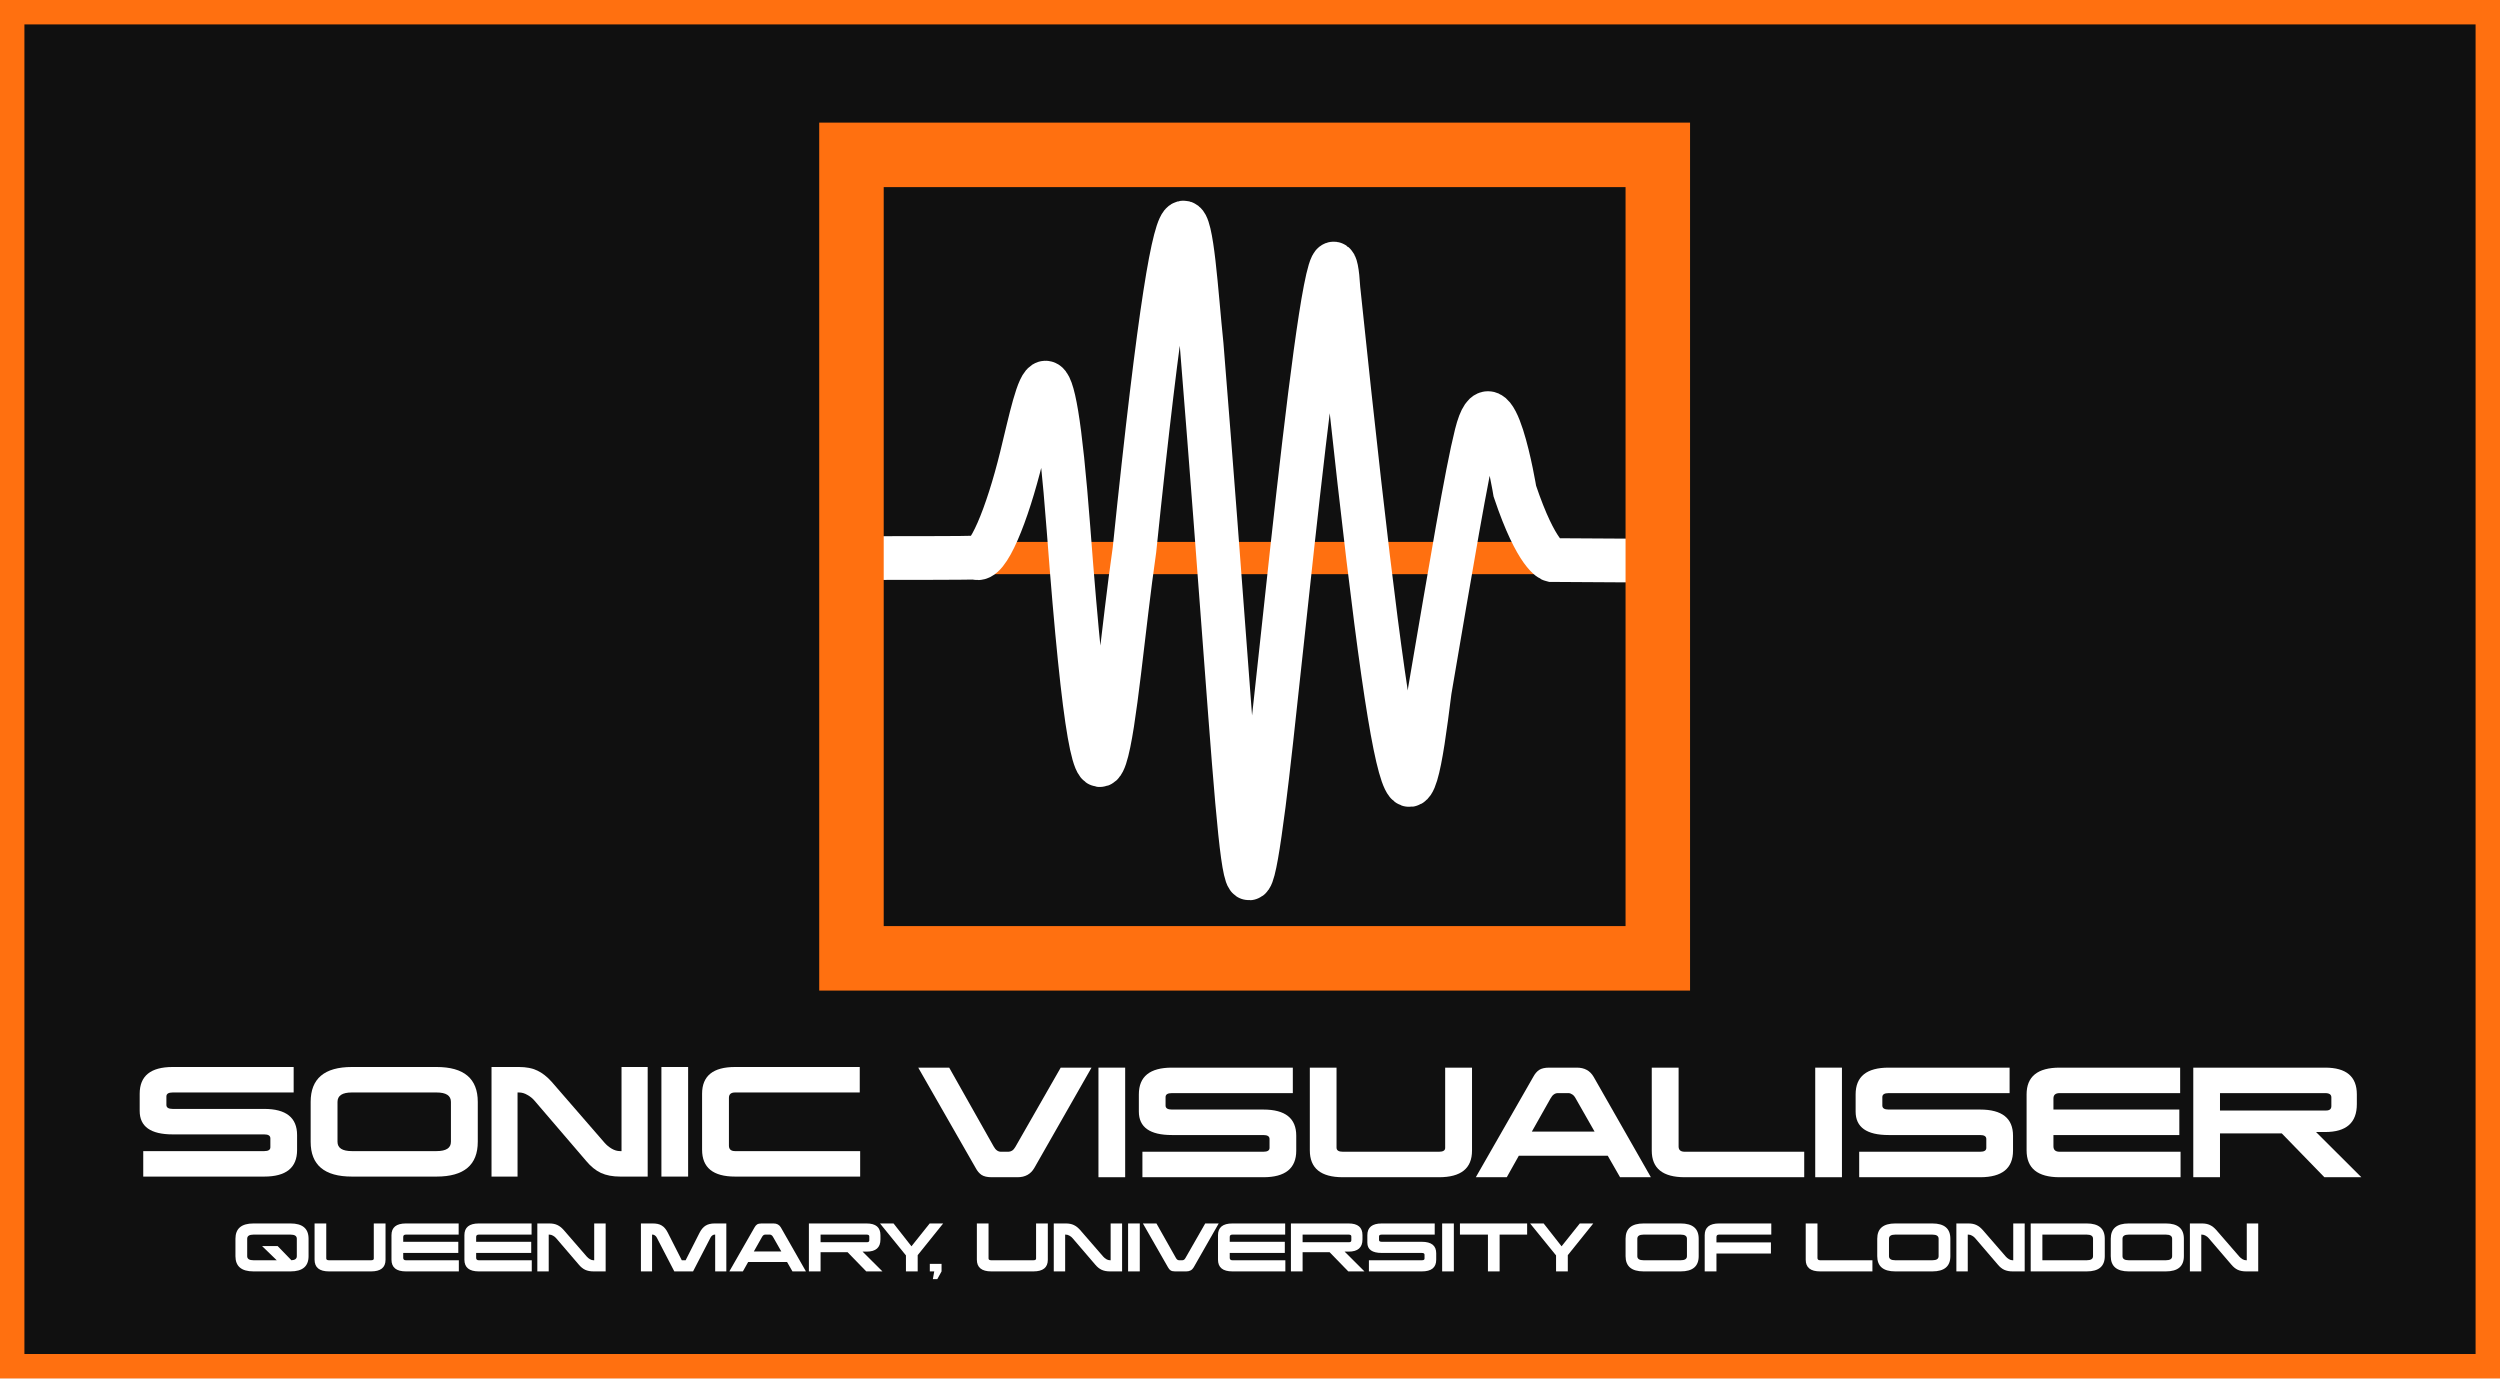
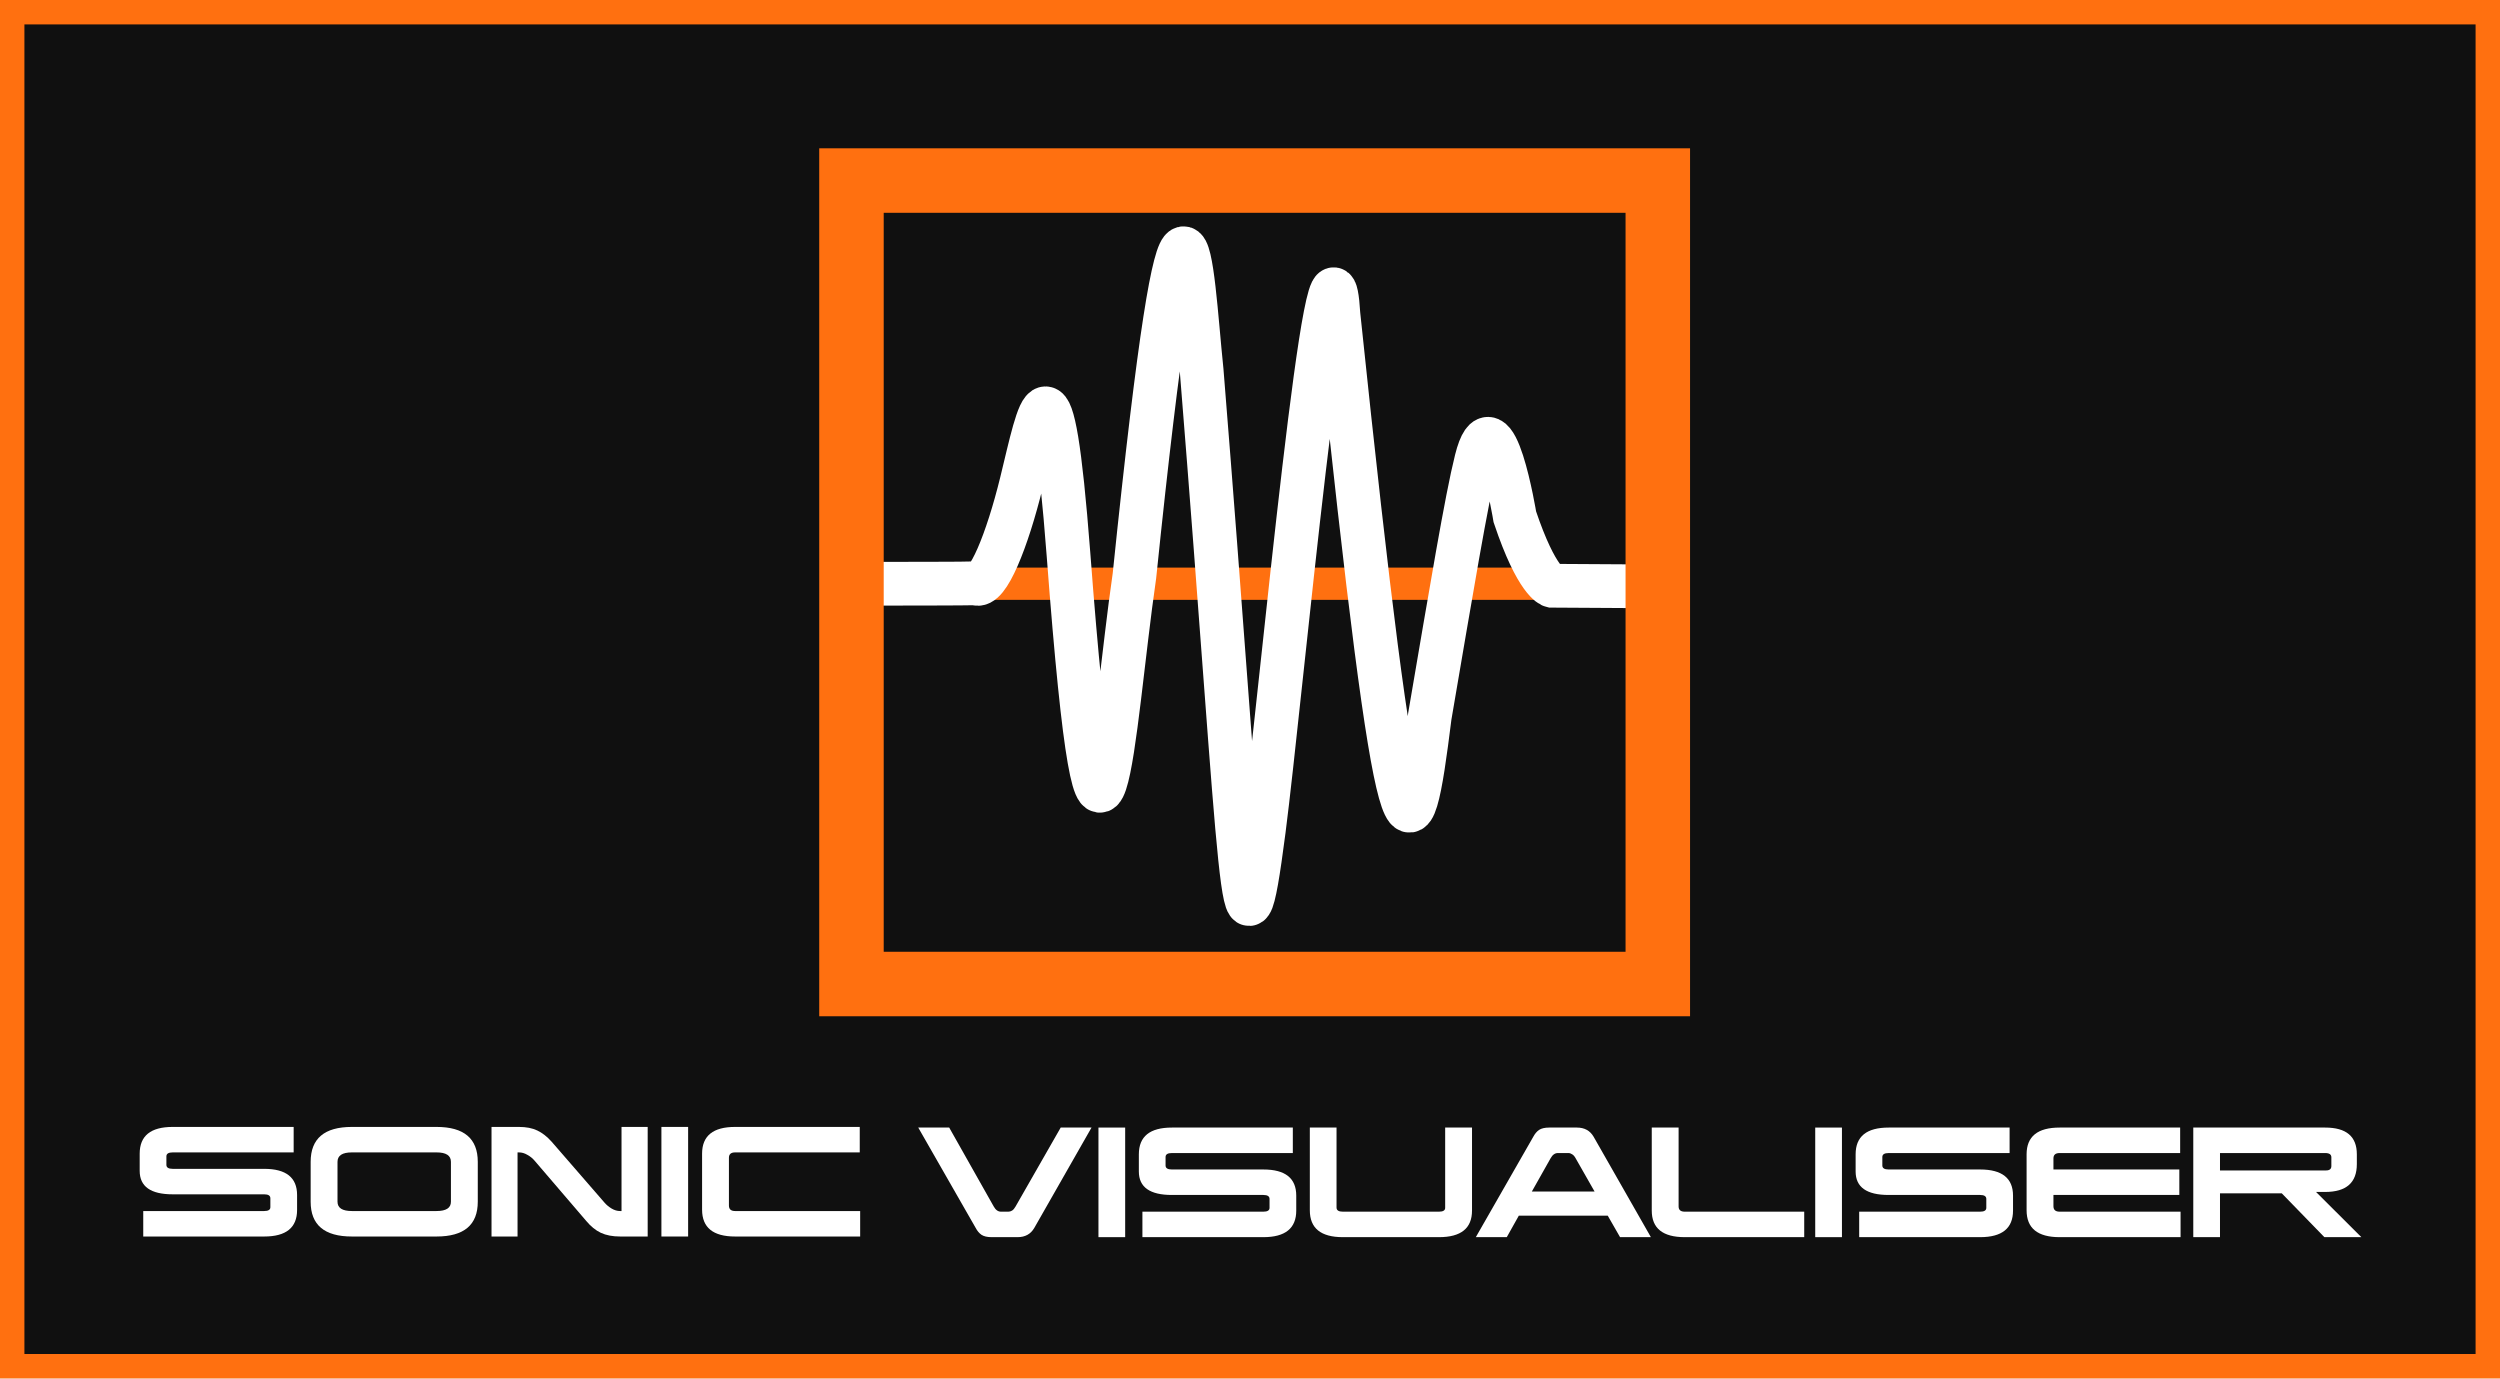
<svg xmlns="http://www.w3.org/2000/svg" width="584" height="322" id="svg1952" version="1.1">
  <defs id="defs1954" />
  <g id="layer1" transform="translate(-26,-55)">
    <rect style="fill:#101010;fill-opacity:1;stroke:#ff7010;stroke-width:5.704;stroke-linejoin:miter;stroke-miterlimit:4;stroke-dasharray:none;stroke-opacity:1" id="rect3849" width="578.296" height="316.296" x="28.852" y="57.852" />
-     <path style="fill:none;fill-rule:evenodd;stroke:#ff7010;stroke-width:7.533px;stroke-linecap:butt;stroke-linejoin:miter;stroke-opacity:1" d="m 228.083,185.358 177.739,0" id="path4036-8" />
-     <path style="fill:none;fill-rule:evenodd;stroke:#ffffff;stroke-width:10.215;stroke-linecap:butt;stroke-linejoin:miter;stroke-miterlimit:1.4;stroke-dasharray:none;stroke-dashoffset:0;stroke-opacity:1;marker-start:none;marker-mid:none;marker-end:none" d="m 230.223,185.361 c 21.351,0 23.703,-0.089 23.703,-0.089 2.721,1.475 7.367,-9.995 10.696,-23.586 4.246,-17.336 7.044,-34.419 10.977,16.814 7.542,99.854 10.221,40.805 15.408,4.98 11.952,-115.751 13.169,-72.238 15.701,-47.9 9.735,120.361 9.315,147.335 14.518,107.361 3.867,-29.707 15.376,-154.929 17.439,-120.41 14.353,137.198 16.918,129.105 21.328,93.845 5.056,-29.549 8.579,-50.793 10.868,-59.904 4.139,-16.472 9.007,13.268 9.007,13.268 5.132,15.26 8.625,16.089 8.625,16.089 l 19.305,0.116" id="path3783-4" />
-     <rect style="fill:none;stroke:#ff7010;stroke-width:15.066;stroke-linejoin:miter;stroke-miterlimit:4;stroke-dasharray:none;stroke-opacity:1" id="rect3775-0" width="188.362" height="187.689" x="224.901" y="91.177" />
-     <g style="font-style:normal;font-variant:normal;font-weight:normal;font-stretch:normal;font-size:32px;line-height:125%;font-family:Korataki;text-align:start;writing-mode:lr-tb;text-anchor:start;fill:#ffffff;fill-opacity:1;stroke:none;stroke-width:1px;stroke-linecap:butt;stroke-linejoin:miter;stroke-opacity:1" id="text2049">
-       <path d="m 258.132,322.832 q 0.672,1.216 1.696,1.216 l 1.728,0 q 0.448,0 0.864,-0.256 0.448,-0.288 0.8,-0.928 l 10.56,-18.464 7.2,0 -13.376,23.456 Q 266.356,330 263.7,330 l -6.048,0 q -1.536,0 -2.368,-0.544 -0.8,-0.544 -1.376,-1.632 L 240.5,304.4 l 7.232,0 10.4,18.432 z" style="" id="path4229" />
-       <path d="m 282.6,304.4 6.24,0 0,25.6 -6.24,0 0,-25.6 z" style="" id="path4231" />
-       <path d="m 328.004,304.4 0,5.952 -28.256,0 q -1.472,0 -1.472,0.928 l 0,1.984 q 0,0.928 1.472,0.928 l 21.376,0 q 7.68,0 7.68,6.112 l 0,3.488 q 0,6.208 -7.68,6.208 l -28.256,0 0,-5.952 28.256,0 q 1.44,0 1.44,-0.896 l 0,-2.08 q 0,-0.928 -1.44,-0.928 l -21.376,0 q -7.712,0 -7.712,-5.472 l 0,-4.032 q 0,-6.24 7.712,-6.24 l 28.256,0 z" style="" id="path4233" />
-       <path d="m 362.151,324.048 q 1.44,0 1.44,-0.896 l 0,-18.752 6.272,0 0,19.392 q 0,6.208 -7.712,6.208 l -22.464,0 q -7.712,0 -7.712,-6.272 l 0,-19.328 6.24,0 0,18.688 q 0,0.96 1.472,0.96 l 22.464,0 z" style="" id="path4235" />
-       <path d="m 401.566,324.976 -20.768,0 -2.816,5.024 -7.232,0 13.408,-23.424 q 0.576,-1.088 1.376,-1.632 0.832,-0.544 2.368,-0.544 l 6.464,0 q 2.656,0 3.904,2.144 l 13.376,23.456 -7.2,0 -2.88,-5.024 z m -17.728,-5.632 14.656,0 -4.448,-7.808 q -0.352,-0.64 -0.8,-0.896 -0.416,-0.288 -0.864,-0.288 l -2.464,0 q -1.024,0 -1.696,1.216 l -4.384,7.776 z" style="" id="path4237" />
-       <path d="m 419.562,330 q -7.712,0 -7.712,-6.208 l 0,-19.392 6.272,0 0,18.432 q 0,1.216 1.44,1.216 l 27.904,0 0,5.952 -27.904,0 z" style="" id="path4239" />
-       <path d="m 450.038,304.4 6.24,0 0,25.6 -6.24,0 0,-25.6 z" style="" id="path4241" />
-       <path d="m 495.442,304.4 0,5.952 -28.256,0 q -1.472,0 -1.472,0.928 l 0,1.984 q 0,0.928 1.472,0.928 l 21.376,0 q 7.68,0 7.68,6.112 l 0,3.488 q 0,6.208 -7.68,6.208 l -28.256,0 0,-5.952 28.256,0 q 1.44,0 1.44,-0.896 l 0,-2.08 q 0,-0.928 -1.44,-0.928 l -21.376,0 q -7.712,0 -7.712,-5.472 l 0,-4.032 q 0,-6.24 7.712,-6.24 l 28.256,0 z" style="" id="path4243" />
-       <path d="m 535.38,324.048 0,5.952 -28.256,0 q -7.712,0 -7.712,-6.272 l 0,-13.088 q 0,-6.24 7.712,-6.24 l 28.16,0 0,5.952 -28.16,0 q -1.44,0 -1.44,1.248 l 0,2.592 29.408,0 0,5.952 -29.408,0 0,2.624 q 0,1.28 1.44,1.28 l 28.256,0 z" style="" id="path4245" />
-       <path d="m 538.35,304.4 30.816,0 q 7.392,0 7.392,6.24 l 0,2.304 q 0,6.496 -7.392,6.496 l -2.144,0 10.592,10.56 -8.64,0 -9.952,-10.24 -14.432,0 0,10.24 -6.24,0 0,-25.6 z m 6.24,5.952 0,4.064 24.768,0 q 1.248,0 1.248,-1.024 l 0,-2.048 q 0,-0.992 -1.44,-0.992 l -24.576,0 z" style="" id="path4247" />
+     <g id="g898" transform="translate(0,13.99951)">
+       <g style="font-style:normal;font-variant:normal;font-weight:normal;font-stretch:normal;font-size:32px;line-height:125%;font-family:Korataki;text-align:start;writing-mode:lr-tb;text-anchor:start;fill:#ffffff;fill-opacity:1;stroke:none;stroke-width:1px;stroke-linecap:butt;stroke-linejoin:miter;stroke-opacity:1" id="text2049">
+         <path d="m 258.132,322.832 q 0.672,1.216 1.696,1.216 h 1.728 q 0.448,0 0.864,-0.256 0.448,-0.288 0.8,-0.928 L 273.78,304.4 h 7.2 l -13.376,23.456 Q 266.356,330 263.7,330 h -6.048 q -1.536,0 -2.368,-0.544 -0.8,-0.544 -1.376,-1.632 L 240.5,304.4 h 7.232 z" id="path4229" />
+         <path d="m 282.6,304.4 h 6.24 V 330 h -6.24 z" id="path4231" />
+         <path d="m 328.004,304.4 v 5.952 h -28.256 q -1.472,0 -1.472,0.928 v 1.984 q 0,0.928 1.472,0.928 h 21.376 q 7.68,0 7.68,6.112 v 3.488 q 0,6.208 -7.68,6.208 h -28.256 v -5.952 h 28.256 q 1.44,0 1.44,-0.896 v -2.08 q 0,-0.928 -1.44,-0.928 h -21.376 q -7.712,0 -7.712,-5.472 v -4.032 q 0,-6.24 7.712,-6.24 z" id="path4233" />
+         <path d="m 362.151,324.048 q 1.44,0 1.44,-0.896 V 304.4 h 6.272 v 19.392 q 0,6.208 -7.712,6.208 h -22.464 q -7.712,0 -7.712,-6.272 V 304.4 h 6.24 v 18.688 q 0,0.96 1.472,0.96 z" id="path4235" />
+         <path d="M 401.566,324.976 H 380.798 L 377.982,330 h -7.232 l 13.408,-23.424 q 0.576,-1.088 1.376,-1.632 0.832,-0.544 2.368,-0.544 h 6.464 q 2.656,0 3.904,2.144 L 411.646,330 h -7.2 z m -17.728,-5.632 h 14.656 l -4.448,-7.808 q -0.352,-0.64 -0.8,-0.896 -0.416,-0.288 -0.864,-0.288 h -2.464 q -1.024,0 -1.696,1.216 z" id="path4237" />
+         <path d="m 419.562,330 q -7.712,0 -7.712,-6.208 V 304.4 h 6.272 v 18.432 q 0,1.216 1.44,1.216 h 27.904 V 330 Z" id="path4239" />
+         <path d="m 450.038,304.4 h 6.24 V 330 h -6.24 z" id="path4241" />
+         <path d="m 495.442,304.4 v 5.952 h -28.256 q -1.472,0 -1.472,0.928 v 1.984 q 0,0.928 1.472,0.928 h 21.376 q 7.68,0 7.68,6.112 v 3.488 q 0,6.208 -7.68,6.208 h -28.256 v -5.952 h 28.256 q 1.44,0 1.44,-0.896 v -2.08 q 0,-0.928 -1.44,-0.928 h -21.376 q -7.712,0 -7.712,-5.472 v -4.032 q 0,-6.24 7.712,-6.24 z" id="path4243" />
+         <path d="M 535.38,324.048 V 330 h -28.256 q -7.712,0 -7.712,-6.272 V 310.64 q 0,-6.24 7.712,-6.24 h 28.16 v 5.952 h -28.16 q -1.44,0 -1.44,1.248 v 2.592 h 29.408 v 5.952 h -29.408 v 2.624 q 0,1.28 1.44,1.28 z" id="path4245" />
+         <path d="m 538.35,304.4 h 30.816 q 7.392,0 7.392,6.24 v 2.304 q 0,6.496 -7.392,6.496 h -2.144 L 577.614,330 h -8.64 l -9.952,-10.24 H 544.59 V 330 h -6.24 z m 6.24,5.952 v 4.064 h 24.768 q 1.248,0 1.248,-1.024 v -2.048 q 0,-0.992 -1.44,-0.992 z" id="path4247" />
+       </g>
+       <g style="font-style:normal;font-variant:normal;font-weight:normal;font-stretch:normal;font-size:32px;line-height:125%;font-family:Korataki;text-align:start;writing-mode:lr-tb;text-anchor:start;fill:#ffffff;fill-opacity:1;stroke:none;stroke-width:1px;stroke-linecap:butt;stroke-linejoin:miter;stroke-opacity:1" id="text2049-6">
+         <path d="m 94.598,304.25 v 5.952 h -28.256 q -1.472,0 -1.472,0.928 v 1.984 q 0,0.928 1.472,0.928 h 21.376 q 7.68,0 7.68,6.112 v 3.488 q 0,6.208 -7.68,6.208 h -28.256 v -5.952 h 28.256 q 1.44,0 1.44,-0.896 v -2.08 q 0,-0.928 -1.44,-0.928 h -21.376 q -7.712,0 -7.712,-5.472 v -4.032 q 0,-6.24 7.712,-6.24 z" id="path4161" />
+         <path d="m 108.201,329.85 q -9.632,0 -9.632,-8.128 v -9.312 q 0,-8.16 9.632,-8.16 h 19.776 q 9.632,0 9.632,8.16 v 9.312 q 0,8.128 -9.632,8.128 z m 0,-19.648 q -3.36,0 -3.36,2.208 v 9.312 q 0,2.176 3.36,2.176 h 19.776 q 3.36,0 3.36,-2.176 v -9.312 q 0,-2.208 -3.36,-2.208 z" id="path4163" />
+         <path d="m 150.867,312.122 q -0.672,-0.8 -1.664,-1.344 -0.96,-0.576 -1.984,-0.576 h -0.32 v 19.648 h -6.08 v -25.6 h 6.4 q 2.56,0 4.288,0.832 1.76,0.832 3.36,2.624 l 12.384,14.272 q 0.672,0.768 1.632,1.344 0.96,0.576 1.984,0.576 h 0.32 v -19.648 h 6.112 v 25.6 h -6.432 q -2.656,0 -4.512,-0.864 -1.824,-0.864 -3.392,-2.752 z" id="path4165" />
+         <path d="m 180.506,304.25 h 6.24 v 25.6 h -6.24 z" id="path4167" />
+         <path d="m 226.934,323.898 v 5.952 h -29.216 q -7.712,0 -7.712,-6.272 v -13.088 q 0,-6.24 7.712,-6.24 h 29.12 v 5.952 h -29.12 q -1.44,0 -1.44,1.248 v 11.168 q 0,1.28 1.44,1.28 z" id="path4169" />
+       </g>
    </g>
-     <g style="font-style:normal;font-variant:normal;font-weight:normal;font-stretch:normal;font-size:14px;line-height:100%;font-family:Korataki;text-align:start;writing-mode:lr-tb;text-anchor:start;fill:#ffffff;fill-opacity:1;stroke:none;stroke-width:1px;stroke-linecap:butt;stroke-linejoin:miter;stroke-opacity:1" id="text2053">
-       <path d="m 85.214,352 q -4.214,0 -4.214,-3.556 l 0,-4.074 q 0,-3.57 4.214,-3.57 l 8.652,0 q 4.214,0 4.214,3.57 l 0,4.074 q 0,3.556 -4.214,3.556 l -8.652,0 z m 0,-8.596 q -1.47,0 -1.47,0.966 l 0,4.074 q 0,0.952 1.47,0.952 l 5.432,0 -3.43,-3.318 3.64,0 3.22,3.318 q 1.26,-0.056 1.26,-0.952 l 0,-4.074 q 0,-0.966 -1.47,-0.966 l -8.652,0 z" style="" id="path4172" />
-       <path d="m 112.686,349.396 q 0.63,0 0.63,-0.392 l 0,-8.204 2.744,0 0,8.484 q 0,2.716 -3.374,2.716 l -9.828,0 q -3.374,0 -3.374,-2.744 l 0,-8.456 2.73,0 0,8.176 q 0,0.42 0.644,0.42 l 9.828,0 z" style="" id="path4174" />
-       <path d="m 133.185,349.396 0,2.604 -12.362,0 q -3.374,0 -3.374,-2.744 l 0,-5.726 q 0,-2.73 3.374,-2.73 l 12.32,0 0,2.604 -12.32,0 q -0.63,0 -0.63,0.546 l 0,1.134 12.866,0 0,2.604 -12.866,0 0,1.148 q 0,0.56 0.63,0.56 l 12.362,0 z" style="" id="path4176" />
-       <path d="m 150.22,349.396 0,2.604 -12.362,0 q -3.374,0 -3.374,-2.744 l 0,-5.726 q 0,-2.73 3.374,-2.73 l 12.32,0 0,2.604 -12.32,0 q -0.63,0 -0.63,0.546 l 0,1.134 12.866,0 0,2.604 -12.866,0 0,1.148 q 0,0.56 0.63,0.56 l 12.362,0 z" style="" id="path4178" />
-       <path d="m 155.916,344.244 q -0.294,-0.35 -0.728,-0.588 -0.42,-0.252 -0.868,-0.252 l -0.14,0 0,8.596 -2.66,0 0,-11.2 2.8,0 q 1.12,0 1.876,0.364 0.77,0.364 1.47,1.148 l 5.418,6.244 q 0.294,0.336 0.714,0.588 0.42,0.252 0.868,0.252 l 0.14,0 0,-8.596 2.674,0 0,11.2 -2.814,0 q -1.162,0 -1.974,-0.378 -0.798,-0.378 -1.484,-1.204 l -5.292,-6.174 z" style="" id="path4180" />
-       <path d="m 175.719,340.8 2.73,0 q 0.672,0 1.19,0.112 0.532,0.112 0.952,0.378 0.42,0.252 0.756,0.658 0.35,0.406 0.644,0.994 l 3.276,6.454 0.896,0 3.248,-6.412 q 0.308,-0.602 0.658,-1.008 0.35,-0.42 0.77,-0.672 0.434,-0.266 0.938,-0.378 0.518,-0.126 1.134,-0.126 l 2.758,0 0,11.2 -2.604,0 0,-8.596 -0.14,0 q -0.28,0 -0.546,0.21 -0.252,0.196 -0.378,0.448 l -4.102,7.938 -4.382,0 -4.116,-7.938 q -0.126,-0.252 -0.392,-0.448 -0.266,-0.21 -0.546,-0.21 l -0.14,0 0,8.596 -2.604,0 0,-11.2 z" style="" id="path4182" />
-       <path d="m 209.856,349.802 -9.086,0 -1.232,2.198 -3.164,0 5.866,-10.248 q 0.252,-0.476 0.602,-0.714 0.364,-0.238 1.036,-0.238 l 2.828,0 q 1.162,0 1.708,0.938 l 5.852,10.262 -3.15,0 -1.26,-2.198 z m -7.756,-2.464 6.412,0 -1.946,-3.416 q -0.154,-0.28 -0.35,-0.392 -0.182,-0.126 -0.378,-0.126 l -1.078,0 q -0.448,0 -0.742,0.532 l -1.918,3.402 z" style="" id="path4184" />
-       <path d="m 214.957,340.8 13.482,0 q 3.234,0 3.234,2.73 l 0,1.008 q 0,2.842 -3.234,2.842 l -0.938,0 4.634,4.62 -3.78,0 -4.354,-4.48 -6.314,0 0,4.48 -2.73,0 0,-11.2 z m 2.73,2.604 0,1.778 10.836,0 q 0.546,0 0.546,-0.448 l 0,-0.896 q 0,-0.434 -0.63,-0.434 l -10.752,0 z" style="" id="path4186" />
-       <path d="m 243.172,340.8 3.15,0 -5.95,7.406 0,3.794 -2.744,0 0,-3.738 -6.062,-7.462 3.164,0 4.186,5.334 4.256,-5.334 z" style="" id="path4188" />
-       <path d="m 243.203,350.236 2.744,0 0,1.764 -0.994,1.806 -1.036,0 0.322,-1.806 -1.036,0 0,-1.764 z" style="" id="path4190" />
-       <path d="m 267.397,349.396 q 0.63,0 0.63,-0.392 l 0,-8.204 2.744,0 0,8.484 q 0,2.716 -3.374,2.716 l -9.828,0 q -3.374,0 -3.374,-2.744 l 0,-8.456 2.73,0 0,8.176 q 0,0.42 0.644,0.42 l 9.828,0 z" style="" id="path4192" />
-       <path d="m 276.556,344.244 q -0.294,-0.35 -0.728,-0.588 -0.42,-0.252 -0.868,-0.252 l -0.14,0 0,8.596 -2.66,0 0,-11.2 2.8,0 q 1.12,0 1.876,0.364 0.77,0.364 1.47,1.148 l 5.418,6.244 q 0.294,0.336 0.714,0.588 0.42,0.252 0.868,0.252 l 0.14,0 0,-8.596 2.674,0 0,11.2 -2.814,0 q -1.162,0 -1.974,-0.378 -0.798,-0.378 -1.484,-1.204 l -5.292,-6.174 z" style="" id="path4194" />
-       <path d="m 289.523,340.8 2.73,0 0,11.2 -2.73,0 0,-11.2 z" style="" id="path4196" />
-       <path d="m 300.694,348.864 q 0.294,0.532 0.742,0.532 l 0.756,0 q 0.196,0 0.378,-0.112 0.196,-0.126 0.35,-0.406 l 4.62,-8.078 3.15,0 -5.852,10.262 q -0.546,0.938 -1.708,0.938 l -2.646,0 q -0.672,0 -1.036,-0.238 -0.35,-0.238 -0.602,-0.714 l -5.866,-10.248 3.164,0 4.55,8.064 z" style="" id="path4198" />
-       <path d="m 326.259,349.396 0,2.604 -12.362,0 q -3.374,0 -3.374,-2.744 l 0,-5.726 q 0,-2.73 3.374,-2.73 l 12.32,0 0,2.604 -12.32,0 q -0.63,0 -0.63,0.546 l 0,1.134 12.866,0 0,2.604 -12.866,0 0,1.148 q 0,0.56 0.63,0.56 l 12.362,0 z" style="" id="path4200" />
-       <path d="m 327.559,340.8 13.482,0 q 3.234,0 3.234,2.73 l 0,1.008 q 0,2.842 -3.234,2.842 l -0.938,0 4.634,4.62 -3.78,0 -4.354,-4.48 -6.314,0 0,4.48 -2.73,0 0,-11.2 z m 2.73,2.604 0,1.778 10.836,0 q 0.546,0 0.546,-0.448 l 0,-0.896 q 0,-0.434 -0.63,-0.434 l -10.752,0 z" style="" id="path4202" />
-       <path d="m 361.149,340.8 0,2.604 -12.362,0 q -0.644,0 -0.644,0.406 l 0,0.868 q 0,0.406 0.644,0.406 l 9.352,0 q 3.36,0 3.36,2.674 l 0,1.526 q 0,2.716 -3.36,2.716 l -12.362,0 0,-2.604 12.362,0 q 0.63,0 0.63,-0.392 l 0,-0.91 q 0,-0.406 -0.63,-0.406 l -9.352,0 q -3.374,0 -3.374,-2.394 l 0,-1.764 q 0,-2.73 3.374,-2.73 l 12.362,0 z" style="" id="path4204" />
-       <path d="m 362.887,340.8 2.73,0 0,11.2 -2.73,0 0,-11.2 z" style="" id="path4206" />
-       <path d="m 367.043,340.8 15.694,0 0,2.604 -6.426,0 0,8.596 -2.73,0 0,-8.596 -6.538,0 0,-2.604 z" style="" id="path4208" />
-       <path d="m 395.039,340.8 3.15,0 -5.95,7.406 0,3.794 -2.744,0 0,-3.738 -6.062,-7.462 3.164,0 4.186,5.334 4.256,-5.334 z" style="" id="path4210" />
-       <path d="m 409.948,352 q -4.214,0 -4.214,-3.556 l 0,-4.074 q 0,-3.57 4.214,-3.57 l 8.652,0 q 4.214,0 4.214,3.57 l 0,4.074 q 0,3.556 -4.214,3.556 l -8.652,0 z m 0,-8.596 q -1.47,0 -1.47,0.966 l 0,4.074 q 0,0.952 1.47,0.952 l 8.652,0 q 1.47,0 1.47,-0.952 l 0,-4.074 q 0,-0.966 -1.47,-0.966 l -8.652,0 z" style="" id="path4212" />
-       <path d="m 424.219,352 0,-8.47 q 0,-2.73 3.374,-2.73 l 12.18,0 0,2.604 -12.18,0 q -0.63,0 -0.63,0.546 l 0,1.274 12.726,0 0,2.604 -12.726,0 0,4.172 -2.744,0 z" style="" id="path4214" />
-       <path d="m 451.19,352 q -3.374,0 -3.374,-2.716 l 0,-8.484 2.744,0 0,8.064 q 0,0.532 0.63,0.532 l 12.208,0 0,2.604 -12.208,0 z" style="" id="path4216" />
-       <path d="m 468.737,352 q -4.214,0 -4.214,-3.556 l 0,-4.074 q 0,-3.57 4.214,-3.57 l 8.652,0 q 4.214,0 4.214,3.57 l 0,4.074 q 0,3.556 -4.214,3.556 l -8.652,0 z m 0,-8.596 q -1.47,0 -1.47,0.966 l 0,4.074 q 0,0.952 1.47,0.952 l 8.652,0 q 1.47,0 1.47,-0.952 l 0,-4.074 q 0,-0.966 -1.47,-0.966 l -8.652,0 z" style="" id="path4218" />
-       <path d="m 487.404,344.244 q -0.294,-0.35 -0.728,-0.588 -0.42,-0.252 -0.868,-0.252 l -0.14,0 0,8.596 -2.66,0 0,-11.2 2.8,0 q 1.12,0 1.876,0.364 0.77,0.364 1.47,1.148 l 5.418,6.244 q 0.294,0.336 0.714,0.588 0.42,0.252 0.868,0.252 l 0.14,0 0,-8.596 2.674,0 0,11.2 -2.814,0 q -1.162,0 -1.974,-0.378 -0.798,-0.378 -1.484,-1.204 l -5.292,-6.174 z" style="" id="path4220" />
-       <path d="m 500.371,340.8 13.09,0 q 4.214,0 4.214,3.57 l 0,4.074 q 0,3.556 -4.214,3.556 l -13.09,0 0,-11.2 z m 2.73,8.596 10.36,0 q 1.47,0 1.47,-0.952 l 0,-4.074 q 0,-0.966 -1.47,-0.966 l -10.36,0 0,5.992 z" style="" id="path4222" />
-       <path d="m 523.288,352 q -4.214,0 -4.214,-3.556 l 0,-4.074 q 0,-3.57 4.214,-3.57 l 8.652,0 q 4.214,0 4.214,3.57 l 0,4.074 q 0,3.556 -4.214,3.556 l -8.652,0 z m 0,-8.596 q -1.47,0 -1.47,0.966 l 0,4.074 q 0,0.952 1.47,0.952 l 8.652,0 q 1.47,0 1.47,-0.952 l 0,-4.074 q 0,-0.966 -1.47,-0.966 l -8.652,0 z" style="" id="path4224" />
-       <path d="m 541.955,344.244 q -0.294,-0.35 -0.728,-0.588 -0.42,-0.252 -0.868,-0.252 l -0.14,0 0,8.596 -2.66,0 0,-11.2 2.8,0 q 1.12,0 1.876,0.364 0.77,0.364 1.47,1.148 l 5.418,6.244 q 0.294,0.336 0.714,0.588 0.42,0.252 0.868,0.252 l 0.14,0 0,-8.596 2.674,0 0,11.2 -2.814,0 q -1.162,0 -1.974,-0.378 -0.798,-0.378 -1.484,-1.204 l -5.292,-6.174 z" style="" id="path4226" />
-     </g>
-     <g style="font-style:normal;font-variant:normal;font-weight:normal;font-stretch:normal;font-size:32px;line-height:125%;font-family:Korataki;text-align:start;writing-mode:lr-tb;text-anchor:start;fill:#ffffff;fill-opacity:1;stroke:none;stroke-width:1px;stroke-linecap:butt;stroke-linejoin:miter;stroke-opacity:1" id="text2049-6">
-       <path d="m 94.598,304.25 0,5.952 -28.256,0 q -1.472,0 -1.472,0.928 l 0,1.984 q 0,0.928 1.472,0.928 l 21.376,0 q 7.68,0 7.68,6.112 l 0,3.488 q 0,6.208 -7.68,6.208 l -28.256,0 0,-5.952 28.256,0 q 1.44,0 1.44,-0.896 l 0,-2.08 q 0,-0.928 -1.44,-0.928 l -21.376,0 q -7.712,0 -7.712,-5.472 l 0,-4.032 q 0,-6.24 7.712,-6.24 l 28.256,0 z" style="" id="path4161" />
-       <path d="m 108.201,329.85 q -9.632,0 -9.632,-8.128 l 0,-9.312 q 0,-8.16 9.632,-8.16 l 19.776,0 q 9.632,0 9.632,8.16 l 0,9.312 q 0,8.128 -9.632,8.128 l -19.776,0 z m 0,-19.648 q -3.36,0 -3.36,2.208 l 0,9.312 q 0,2.176 3.36,2.176 l 19.776,0 q 3.36,0 3.36,-2.176 l 0,-9.312 q 0,-2.208 -3.36,-2.208 l -19.776,0 z" style="" id="path4163" />
-       <path d="m 150.867,312.122 q -0.672,-0.8 -1.664,-1.344 -0.96,-0.576 -1.984,-0.576 l -0.32,0 0,19.648 -6.08,0 0,-25.6 6.4,0 q 2.56,0 4.288,0.832 1.76,0.832 3.36,2.624 l 12.384,14.272 q 0.672,0.768 1.632,1.344 0.96,0.576 1.984,0.576 l 0.32,0 0,-19.648 6.112,0 0,25.6 -6.432,0 q -2.656,0 -4.512,-0.864 -1.824,-0.864 -3.392,-2.752 l -12.096,-14.112 z" style="" id="path4165" />
-       <path d="m 180.506,304.25 6.24,0 0,25.6 -6.24,0 0,-25.6 z" style="" id="path4167" />
-       <path d="m 226.934,323.898 0,5.952 -29.216,0 q -7.712,0 -7.712,-6.272 l 0,-13.088 q 0,-6.24 7.712,-6.24 l 29.12,0 0,5.952 -29.12,0 q -1.44,0 -1.44,1.248 l 0,11.168 q 0,1.28 1.44,1.28 l 29.216,0 z" style="" id="path4169" />
+     <g id="g903" transform="translate(0,6.000146)">
+       <path style="fill:none;fill-rule:evenodd;stroke:#ff7010;stroke-width:7.533px;stroke-linecap:butt;stroke-linejoin:miter;stroke-opacity:1" d="M 228.083,185.358 H 405.822" id="path4036-8" />
+       <path style="fill:none;fill-rule:evenodd;stroke:#ffffff;stroke-width:10.215;stroke-linecap:butt;stroke-linejoin:miter;stroke-miterlimit:1.4;stroke-dasharray:none;stroke-dashoffset:0;stroke-opacity:1;marker-start:none;marker-mid:none;marker-end:none" d="m 230.223,185.361 c 21.351,0 23.703,-0.089 23.703,-0.089 2.721,1.475 7.367,-9.995 10.696,-23.586 4.246,-17.336 7.044,-34.419 10.977,16.814 7.542,99.854 10.221,40.805 15.408,4.98 11.952,-115.751 13.169,-72.238 15.701,-47.9 9.735,120.361 9.315,147.335 14.518,107.361 3.867,-29.707 15.376,-154.929 17.439,-120.41 14.353,137.198 16.918,129.105 21.328,93.845 5.056,-29.549 8.579,-50.793 10.868,-59.904 4.139,-16.472 9.007,13.268 9.007,13.268 5.132,15.26 8.625,16.089 8.625,16.089 l 19.305,0.116" id="path3783-4" />
+       <rect style="fill:none;stroke:#ff7010;stroke-width:15.066;stroke-linejoin:miter;stroke-miterlimit:4;stroke-dasharray:none;stroke-opacity:1" id="rect3775-0" width="188.362" height="187.689" x="224.901" y="91.177" />
    </g>
  </g>
</svg>
